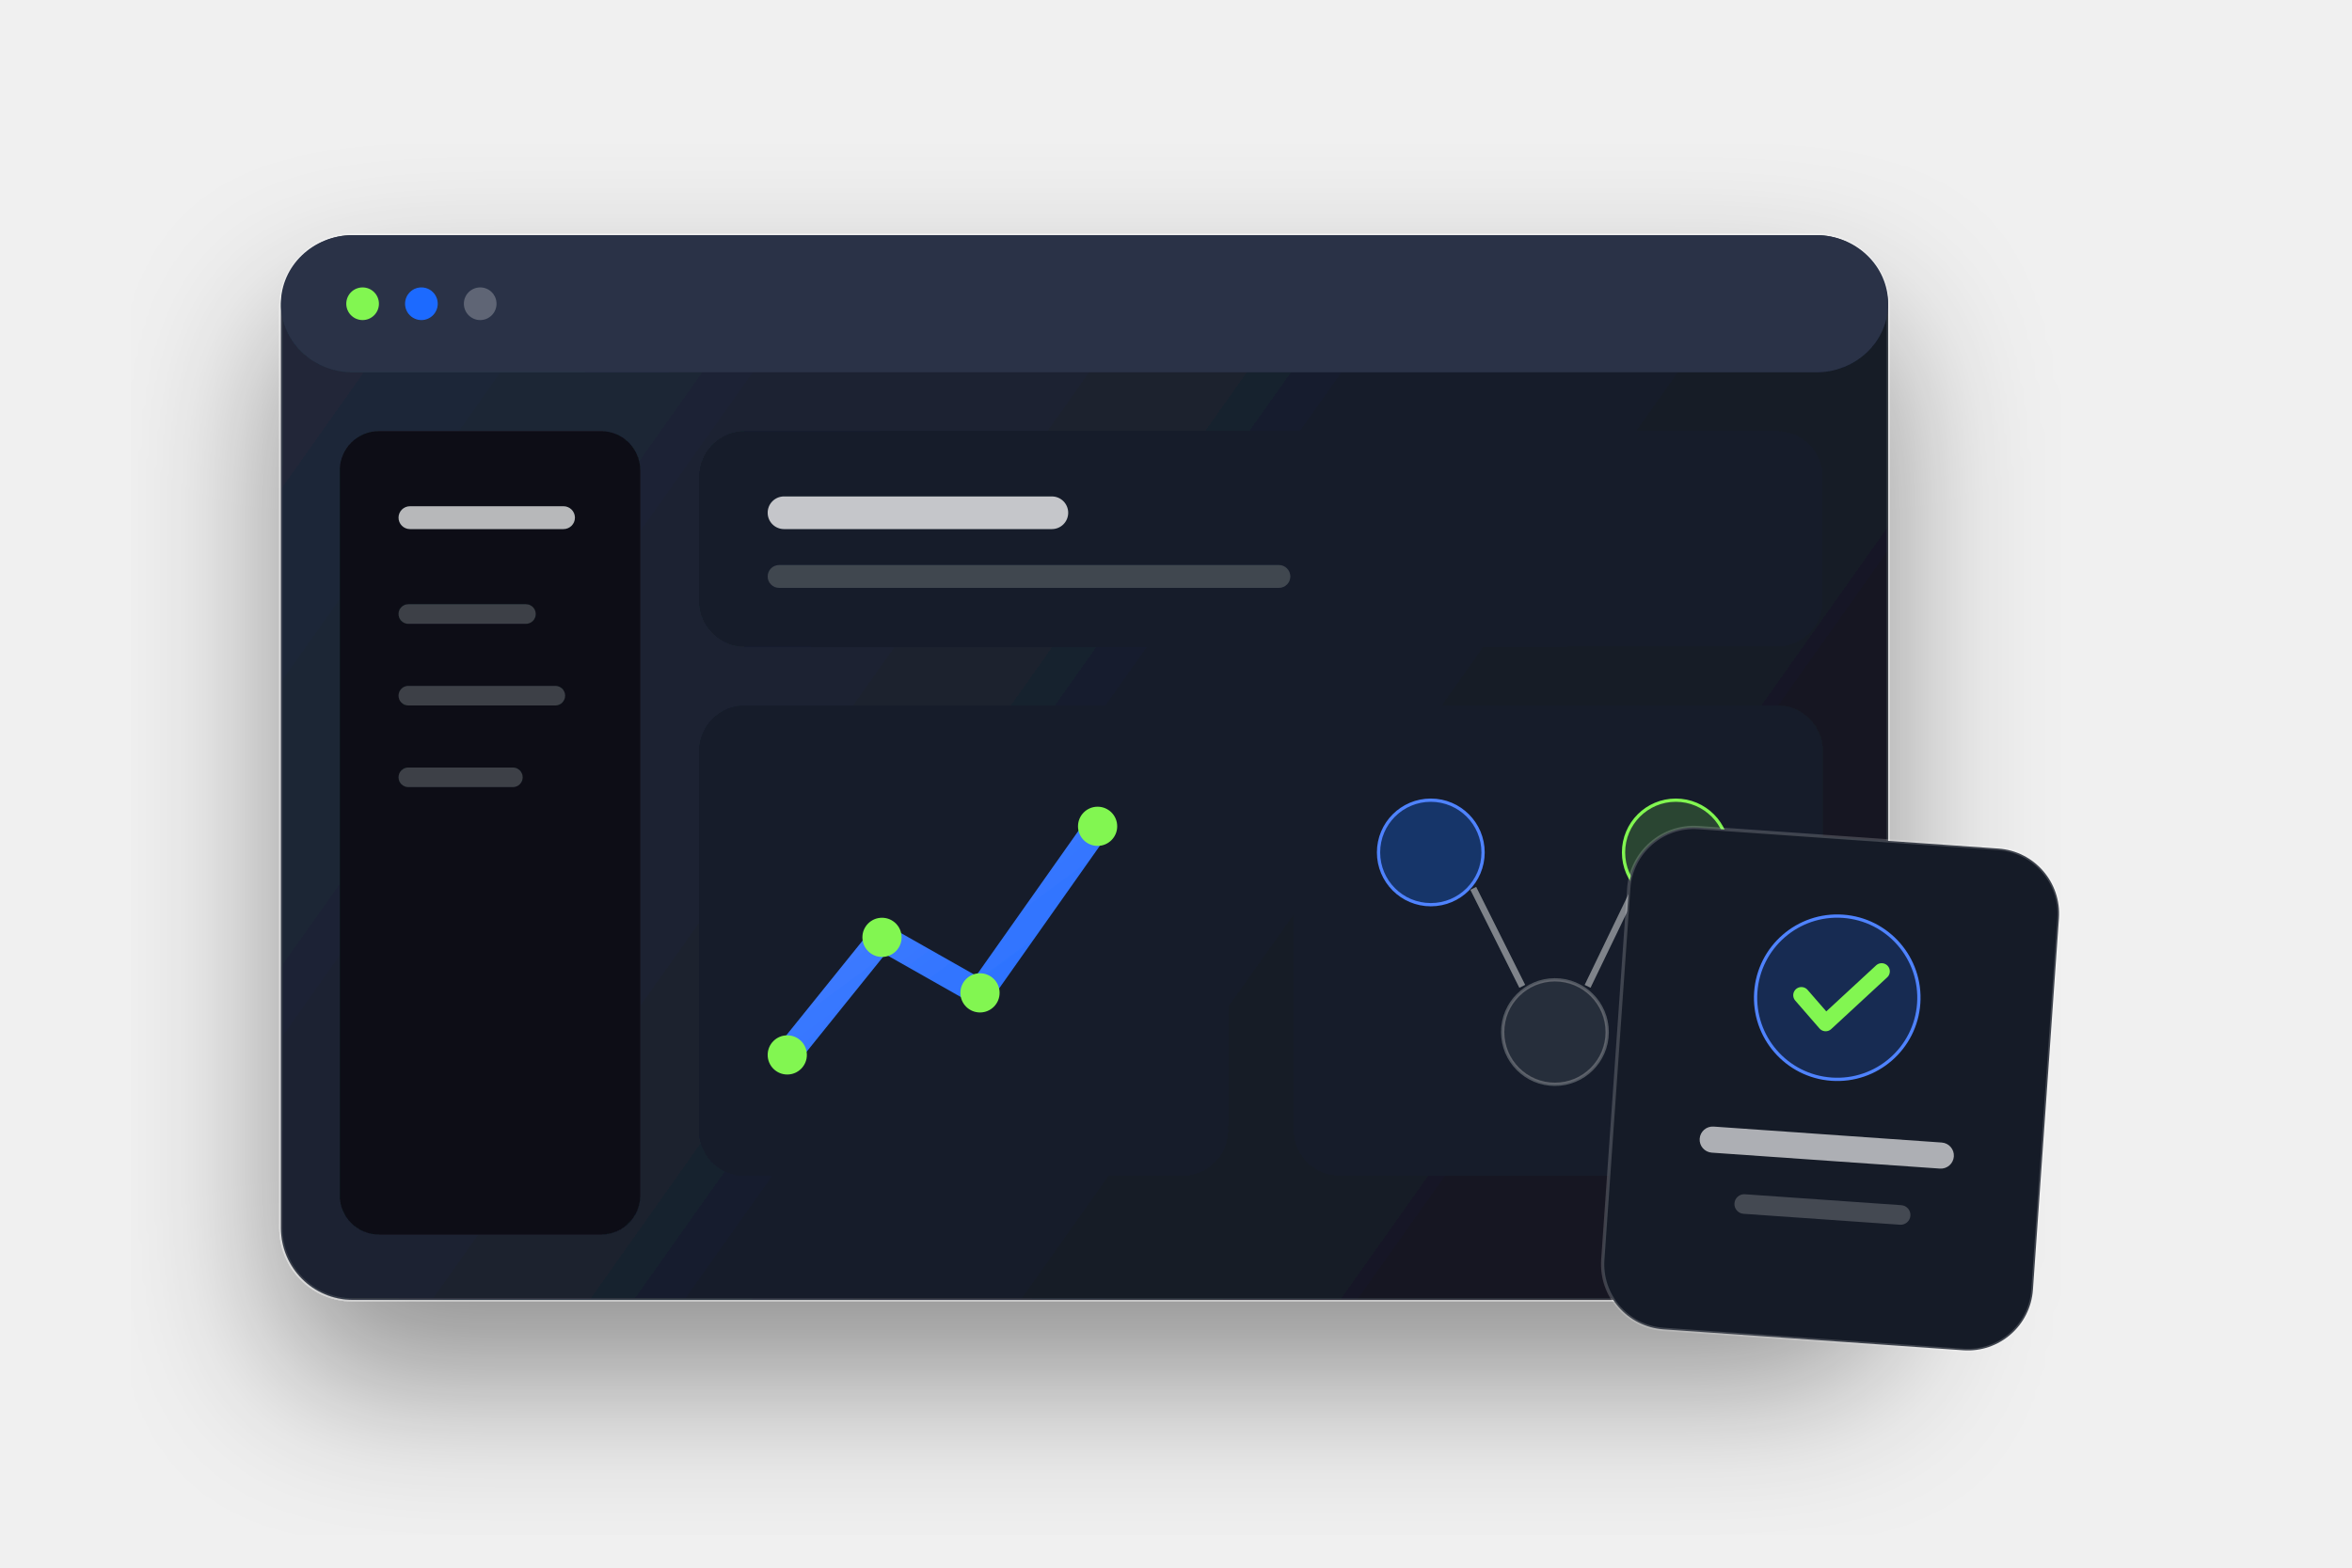
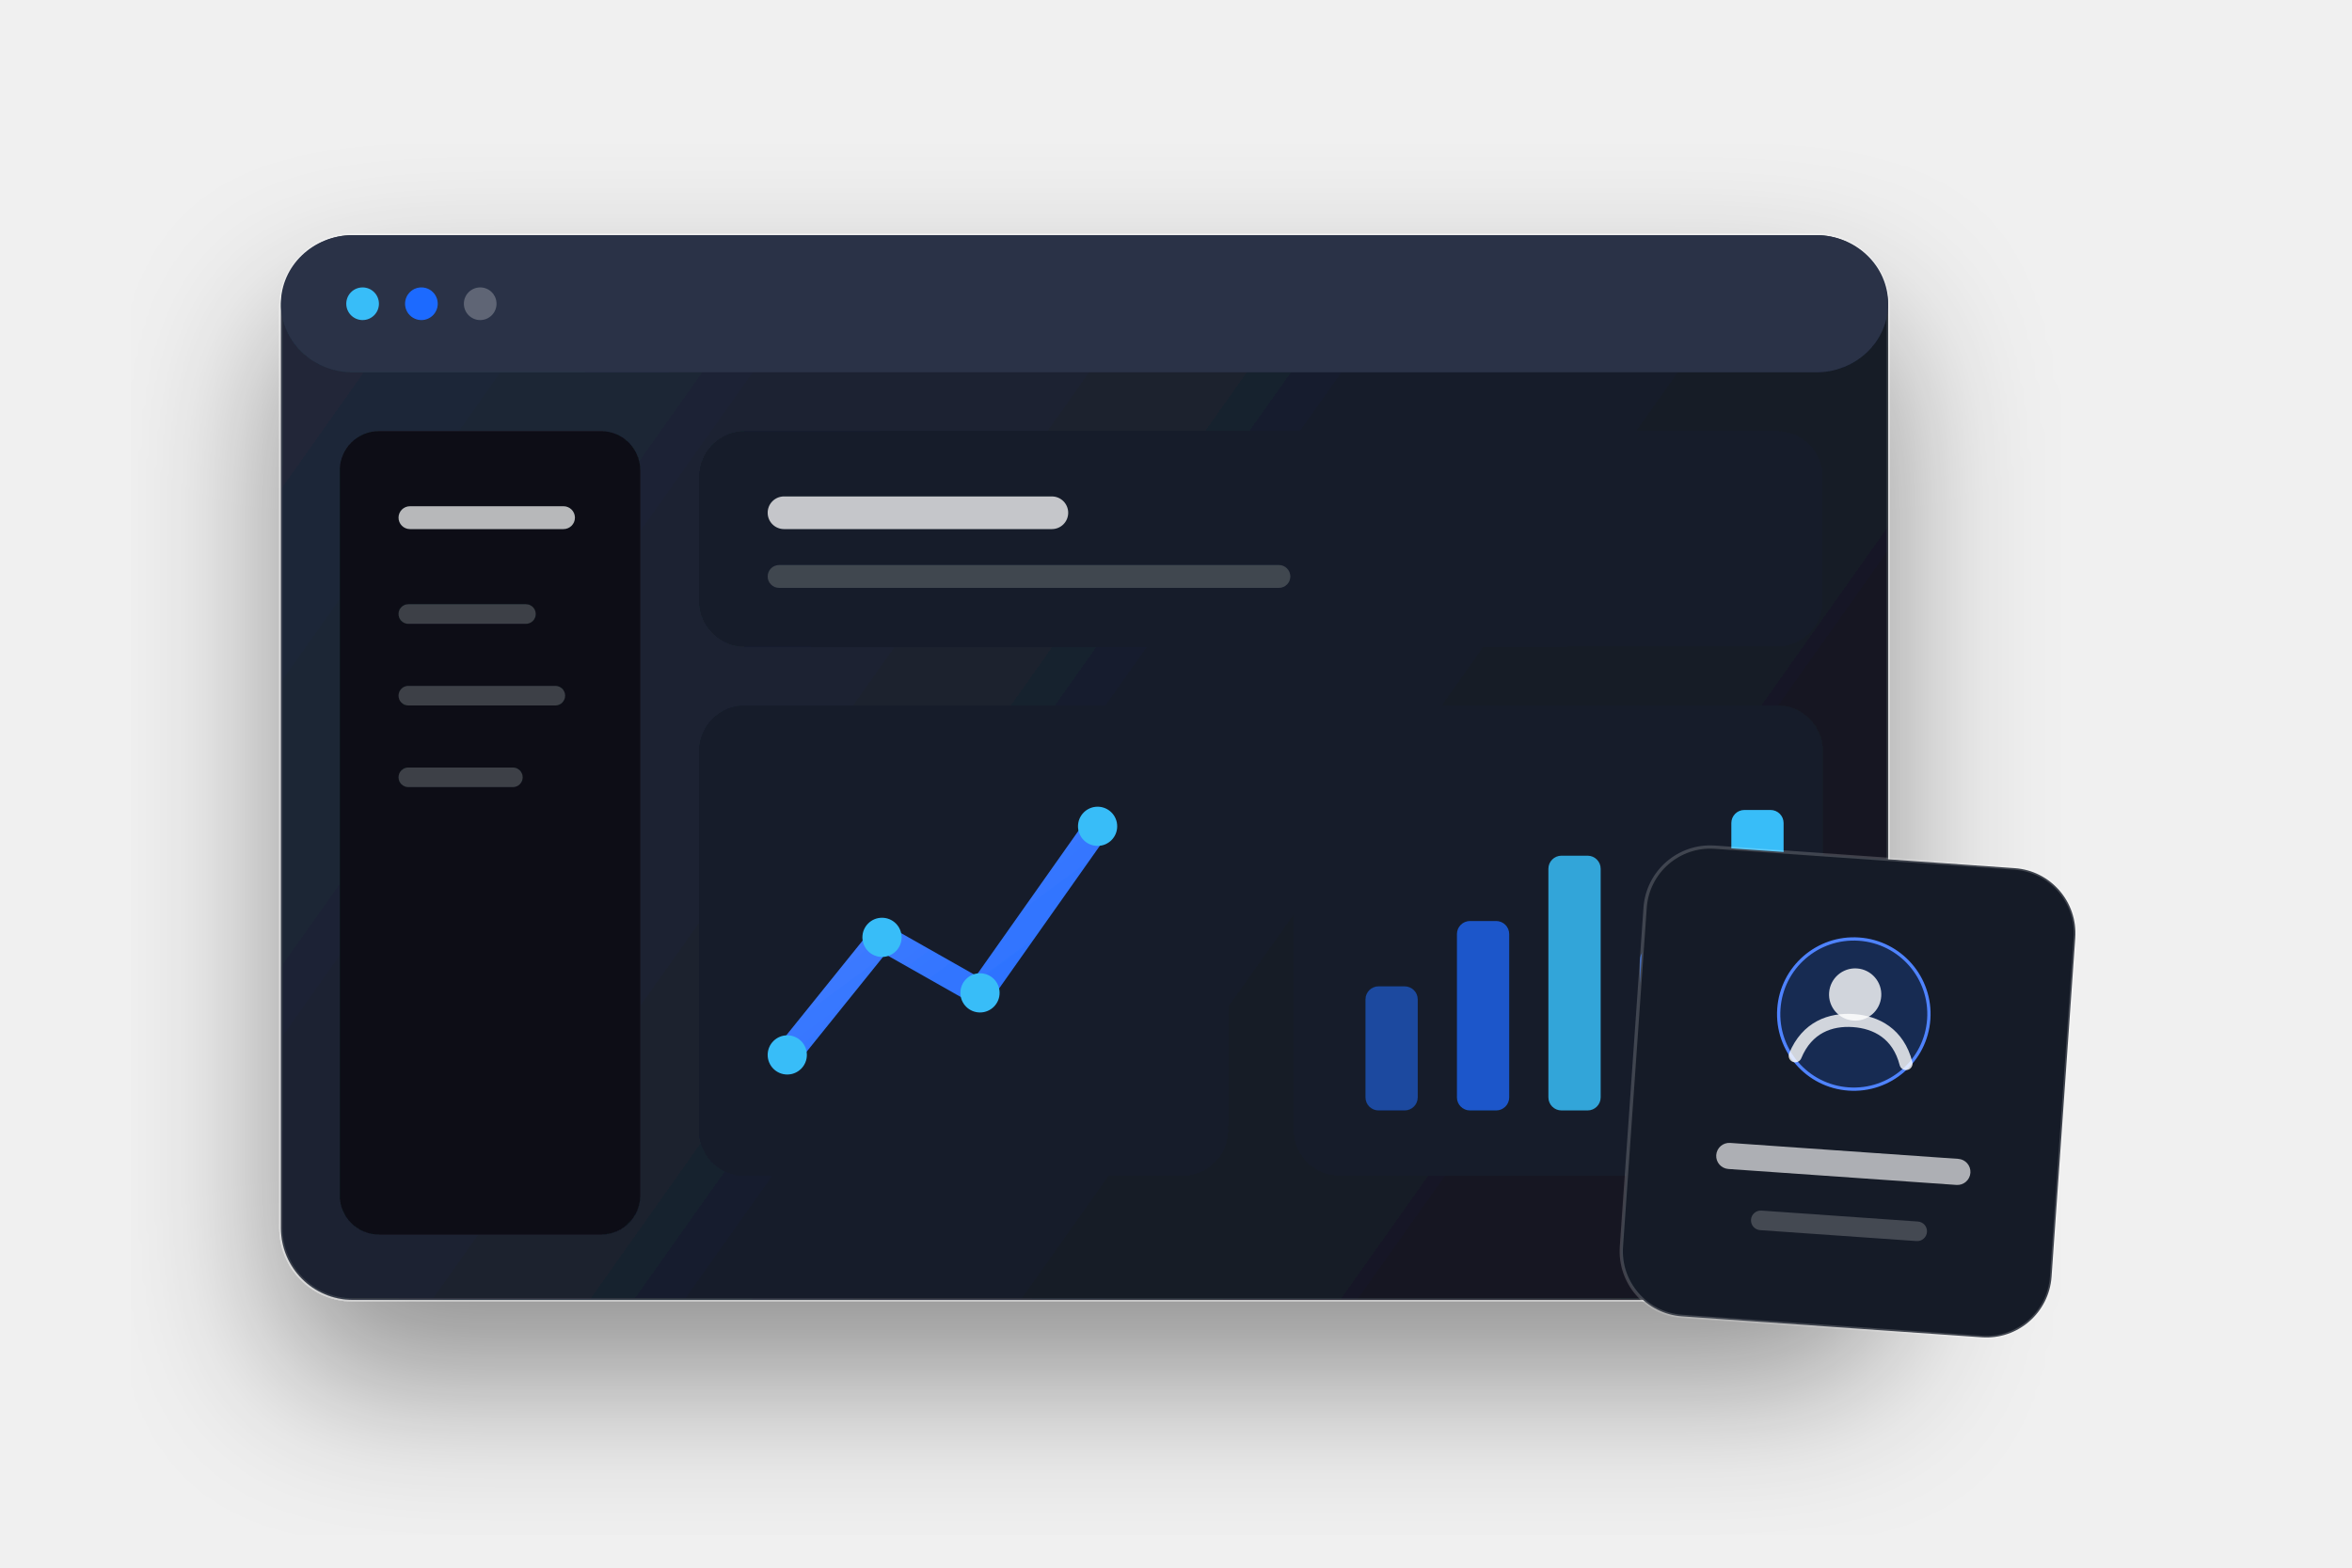
<svg xmlns="http://www.w3.org/2000/svg" width="720" height="480" viewBox="0 0 720 480" fill="none">
  <defs>
    <linearGradient id="panel" x1="120" y1="70" x2="600" y2="410" gradientUnits="userSpaceOnUse">
      <stop stop-color="#202839" />
      <stop offset="1" stop-color="#10141D" />
    </linearGradient>
    <linearGradient id="blue" x1="0" y1="0" x2="1" y2="1">
      <stop stop-color="#4F83FF" />
      <stop offset="1" stop-color="#1E6BFF" />
    </linearGradient>
    <filter id="shadow" x="40" y="20" width="640" height="450" filterUnits="userSpaceOnUse">
      <feDropShadow dx="0" dy="24" stdDeviation="24" flood-color="#000" flood-opacity=".4" />
    </filter>
  </defs>
  <g filter="url(#shadow)">
    <rect x="86" y="72" width="492" height="326" rx="22" fill="url(#panel)" stroke="#FFFFFF" stroke-opacity=".12" />
    <rect x="86" y="72" width="492" height="42" rx="22" fill="#293247" />
-     <circle cx="111" cy="93" r="5" fill="#82F651" />
+     <circle cx="111" cy="93" r="5" fill="#38BDF8" />
    <circle cx="129" cy="93" r="5" fill="#1E6BFF" />
    <circle cx="147" cy="93" r="5" fill="#FFF" fill-opacity=".25" />
    <rect x="104" y="132" width="92" height="246" rx="12" fill="#0C1018" />
    <rect x="122" y="155" width="54" height="7" rx="3.5" fill="#FFF" fill-opacity=".7" />
    <rect x="122" y="185" width="42" height="6" rx="3" fill="#FFF" fill-opacity=".2" />
    <rect x="122" y="210" width="51" height="6" rx="3" fill="#FFF" fill-opacity=".2" />
    <rect x="122" y="235" width="38" height="6" rx="3" fill="#FFF" fill-opacity=".2" />
    <rect x="214" y="132" width="344" height="66" rx="14" fill="#161D2A" />
    <rect x="235" y="152" width="92" height="10" rx="5" fill="#FFF" fill-opacity=".75" />
    <rect x="235" y="173" width="160" height="7" rx="3.5" fill="#FFF" fill-opacity=".18" />
    <rect x="214" y="216" width="162" height="144" rx="14" fill="#161D2A" />
    <rect x="396" y="216" width="162" height="144" rx="14" fill="#161D2A" />
    <path d="M241 323L270 287L300 304L336 253" stroke="url(#blue)" stroke-width="8" stroke-linecap="round" stroke-linejoin="round" />
-     <circle cx="241" cy="323" r="6" fill="#82F651" />
-     <circle cx="270" cy="287" r="6" fill="#82F651" />
-     <circle cx="300" cy="304" r="6" fill="#82F651" />
-     <circle cx="336" cy="253" r="6" fill="#82F651" />
-     <circle cx="438" cy="261" r="16" fill="#1E6BFF" fill-opacity=".3" stroke="#4F83FF" />
-     <circle cx="513" cy="261" r="16" fill="#82F651" fill-opacity=".18" stroke="#82F651" />
-     <circle cx="476" cy="316" r="16" fill="#FFF" fill-opacity=".08" stroke="#FFF" stroke-opacity=".25" />
-     <path d="M451 272L466 302M500 273L486 302" stroke="#FFF" stroke-opacity=".45" stroke-width="2" />
+     <circle cx="241" cy="323" r="6" fill="#38BDF8" />
+     <circle cx="270" cy="287" r="6" fill="#38BDF8" />
+     <circle cx="300" cy="304" r="6" fill="#38BDF8" />
+     <circle cx="336" cy="253" r="6" fill="#38BDF8" />
+     <rect x="418" y="302" width="16" height="38" rx="4" fill="#1E6BFF" fill-opacity=".55" />
+     <rect x="446" y="282" width="16" height="58" rx="4" fill="#1E6BFF" fill-opacity=".75" />
+     <rect x="474" y="262" width="16" height="78" rx="4" fill="#38BDF8" fill-opacity=".85" />
+     <rect x="502" y="290" width="16" height="50" rx="4" fill="#1E6BFF" fill-opacity=".6" />
+     <rect x="530" y="248" width="16" height="92" rx="4" fill="#38BDF8" />
  </g>
-   <g transform="translate(500 252) rotate(4)">
-     <rect width="132" height="154" rx="20" fill="#151B27" stroke="#FFFFFF" stroke-opacity=".18" />
-     <circle cx="66" cy="49" r="25" fill="#1E6BFF" fill-opacity=".2" stroke="#4F83FF" />
-     <path d="M55 49L63 57L79 40" stroke="#82F651" stroke-width="5" stroke-linecap="round" stroke-linejoin="round" />
-     <rect x="27" y="91" width="78" height="8" rx="4" fill="#FFF" fill-opacity=".65" />
-     <rect x="39" y="111" width="54" height="6" rx="3" fill="#FFF" fill-opacity=".2" />
+   <g transform="translate(505 258) rotate(4)">
+     <rect width="132" height="144" rx="20" fill="#151B27" stroke="#FFFFFF" stroke-opacity=".18" />
+     <circle cx="66" cy="48" r="23" fill="#1E6BFF" fill-opacity=".2" stroke="#4F83FF" />
+     <circle cx="66" cy="42" r="8" fill="#FFF" fill-opacity=".8" />
+     <path d="M49 62C52 53 59 50 66 50C73 50 80 53 83 62" stroke="#FFF" stroke-opacity=".8" stroke-width="4" stroke-linecap="round" />
+     <rect x="27" y="90" width="78" height="8" rx="4" fill="#FFF" fill-opacity=".65" />
+     <rect x="39" y="110" width="54" height="6" rx="3" fill="#FFF" fill-opacity=".2" />
  </g>
</svg>
